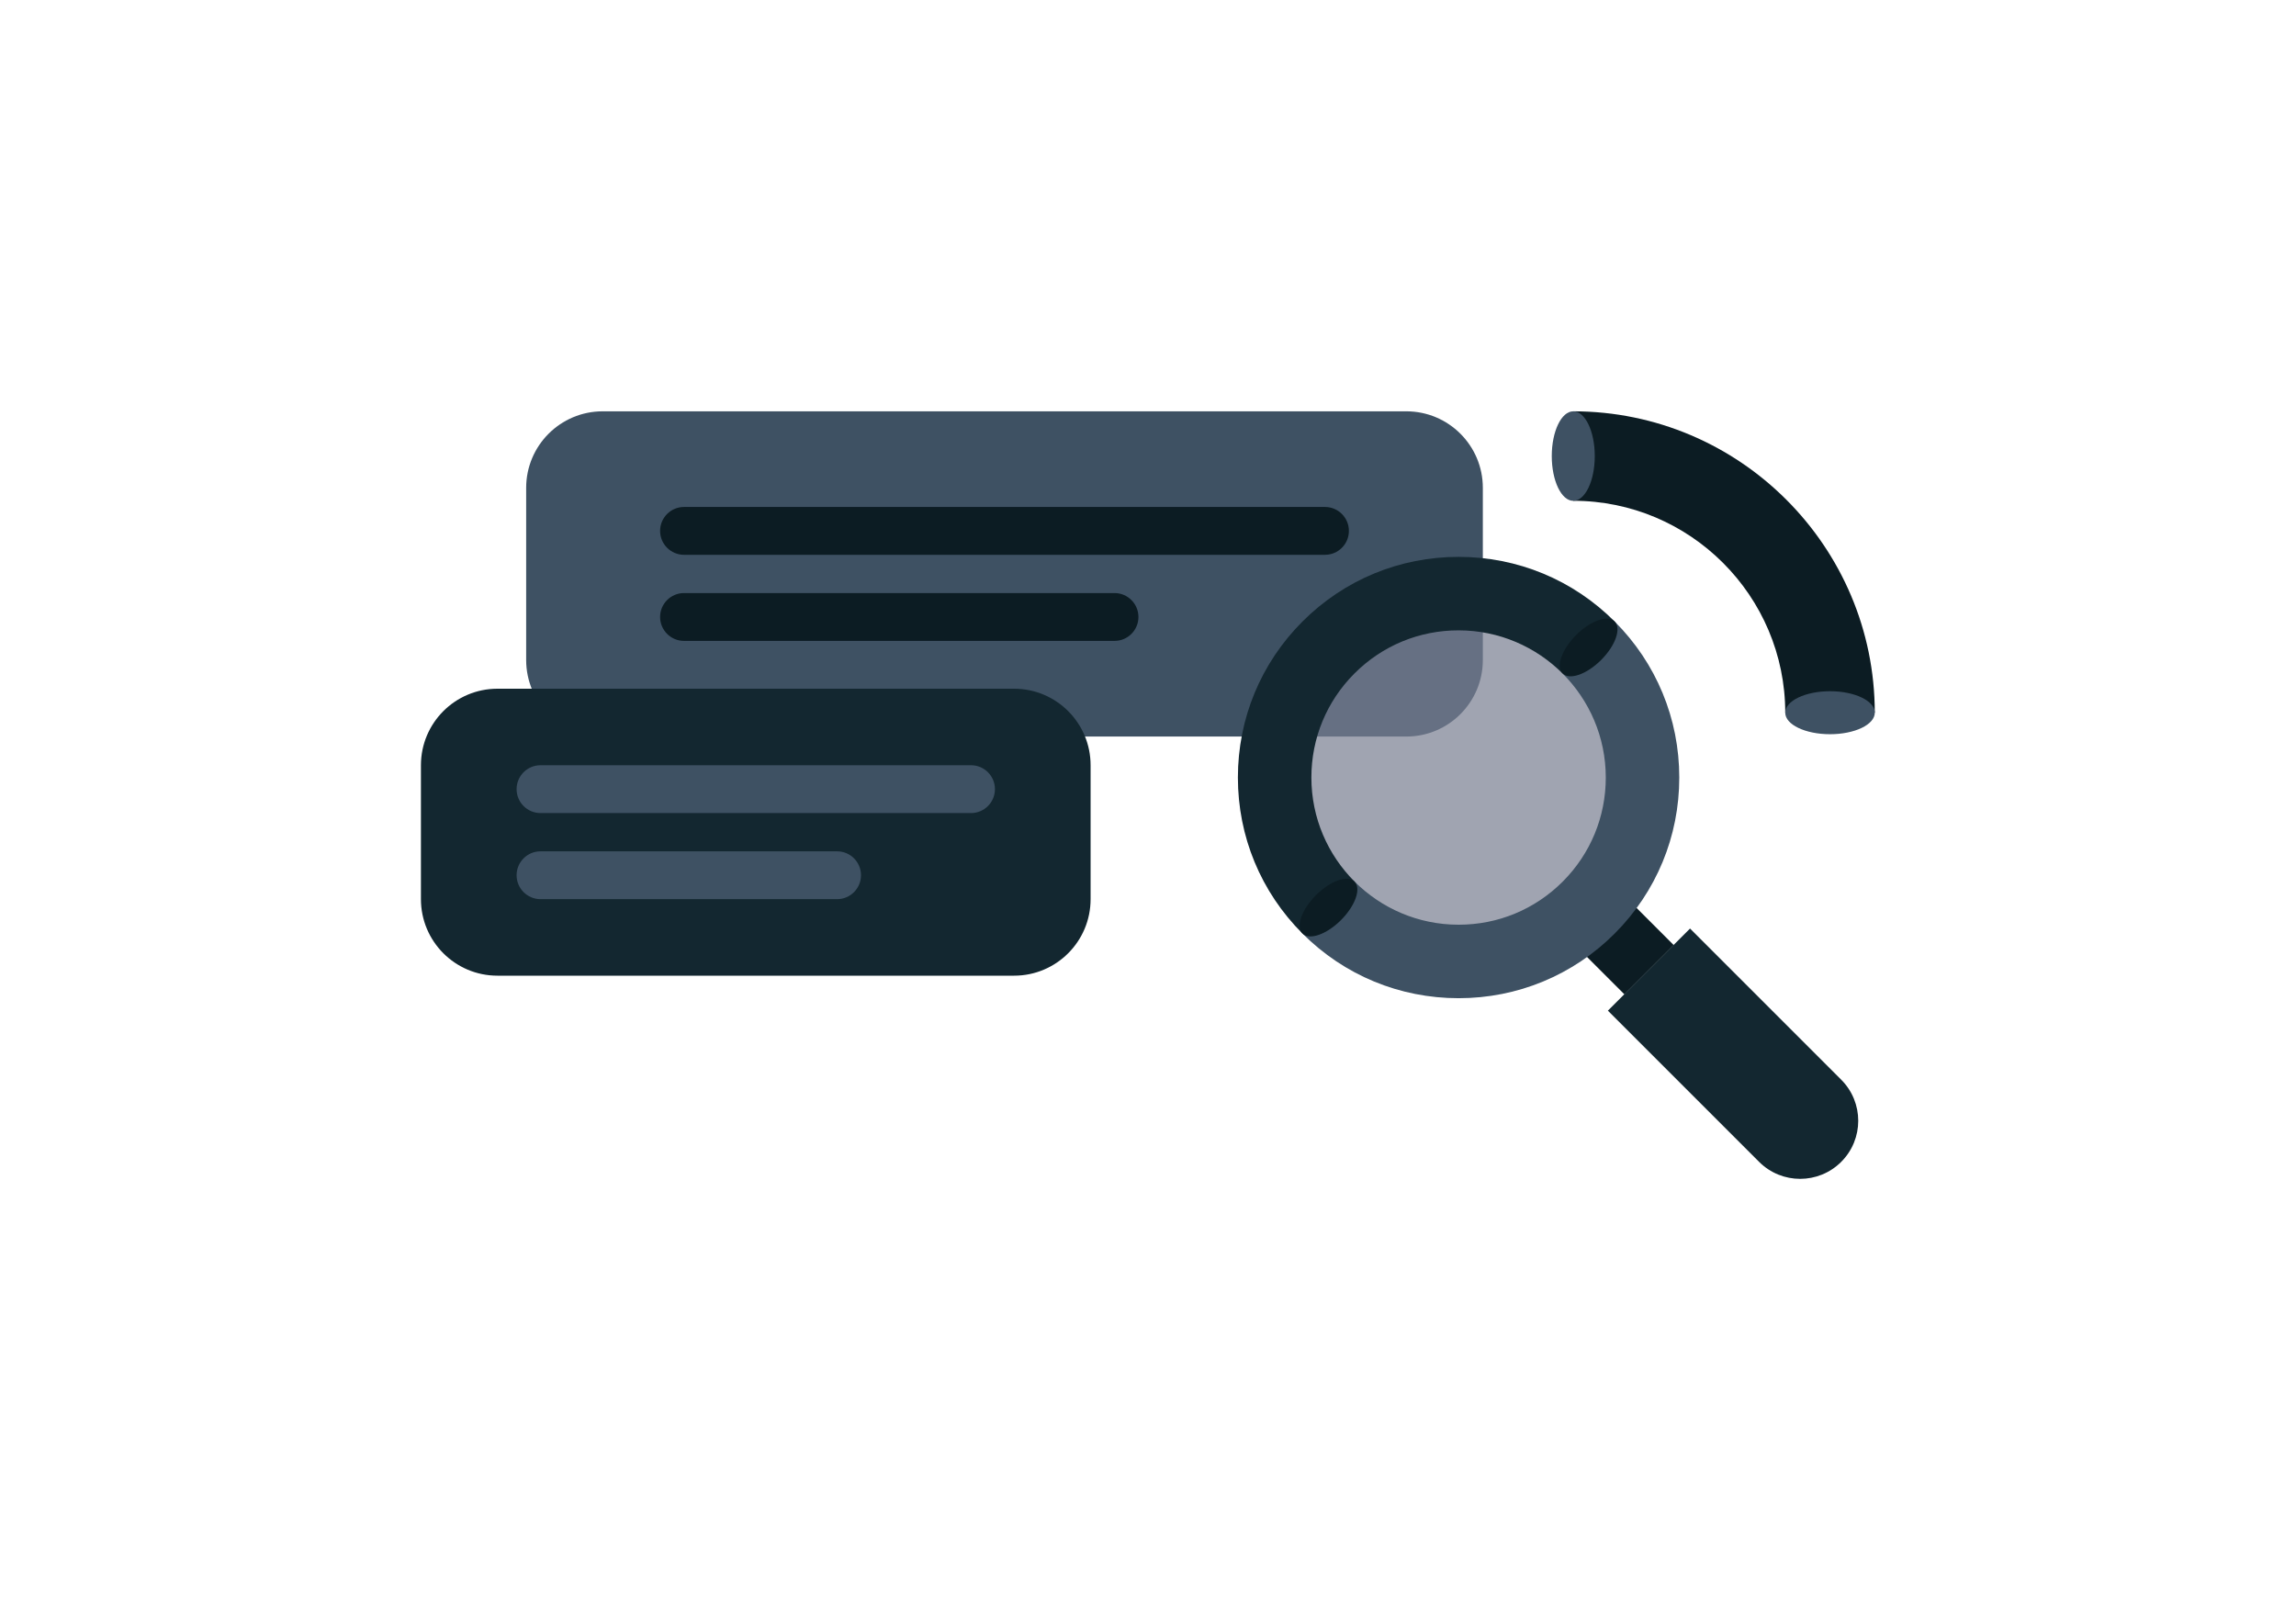
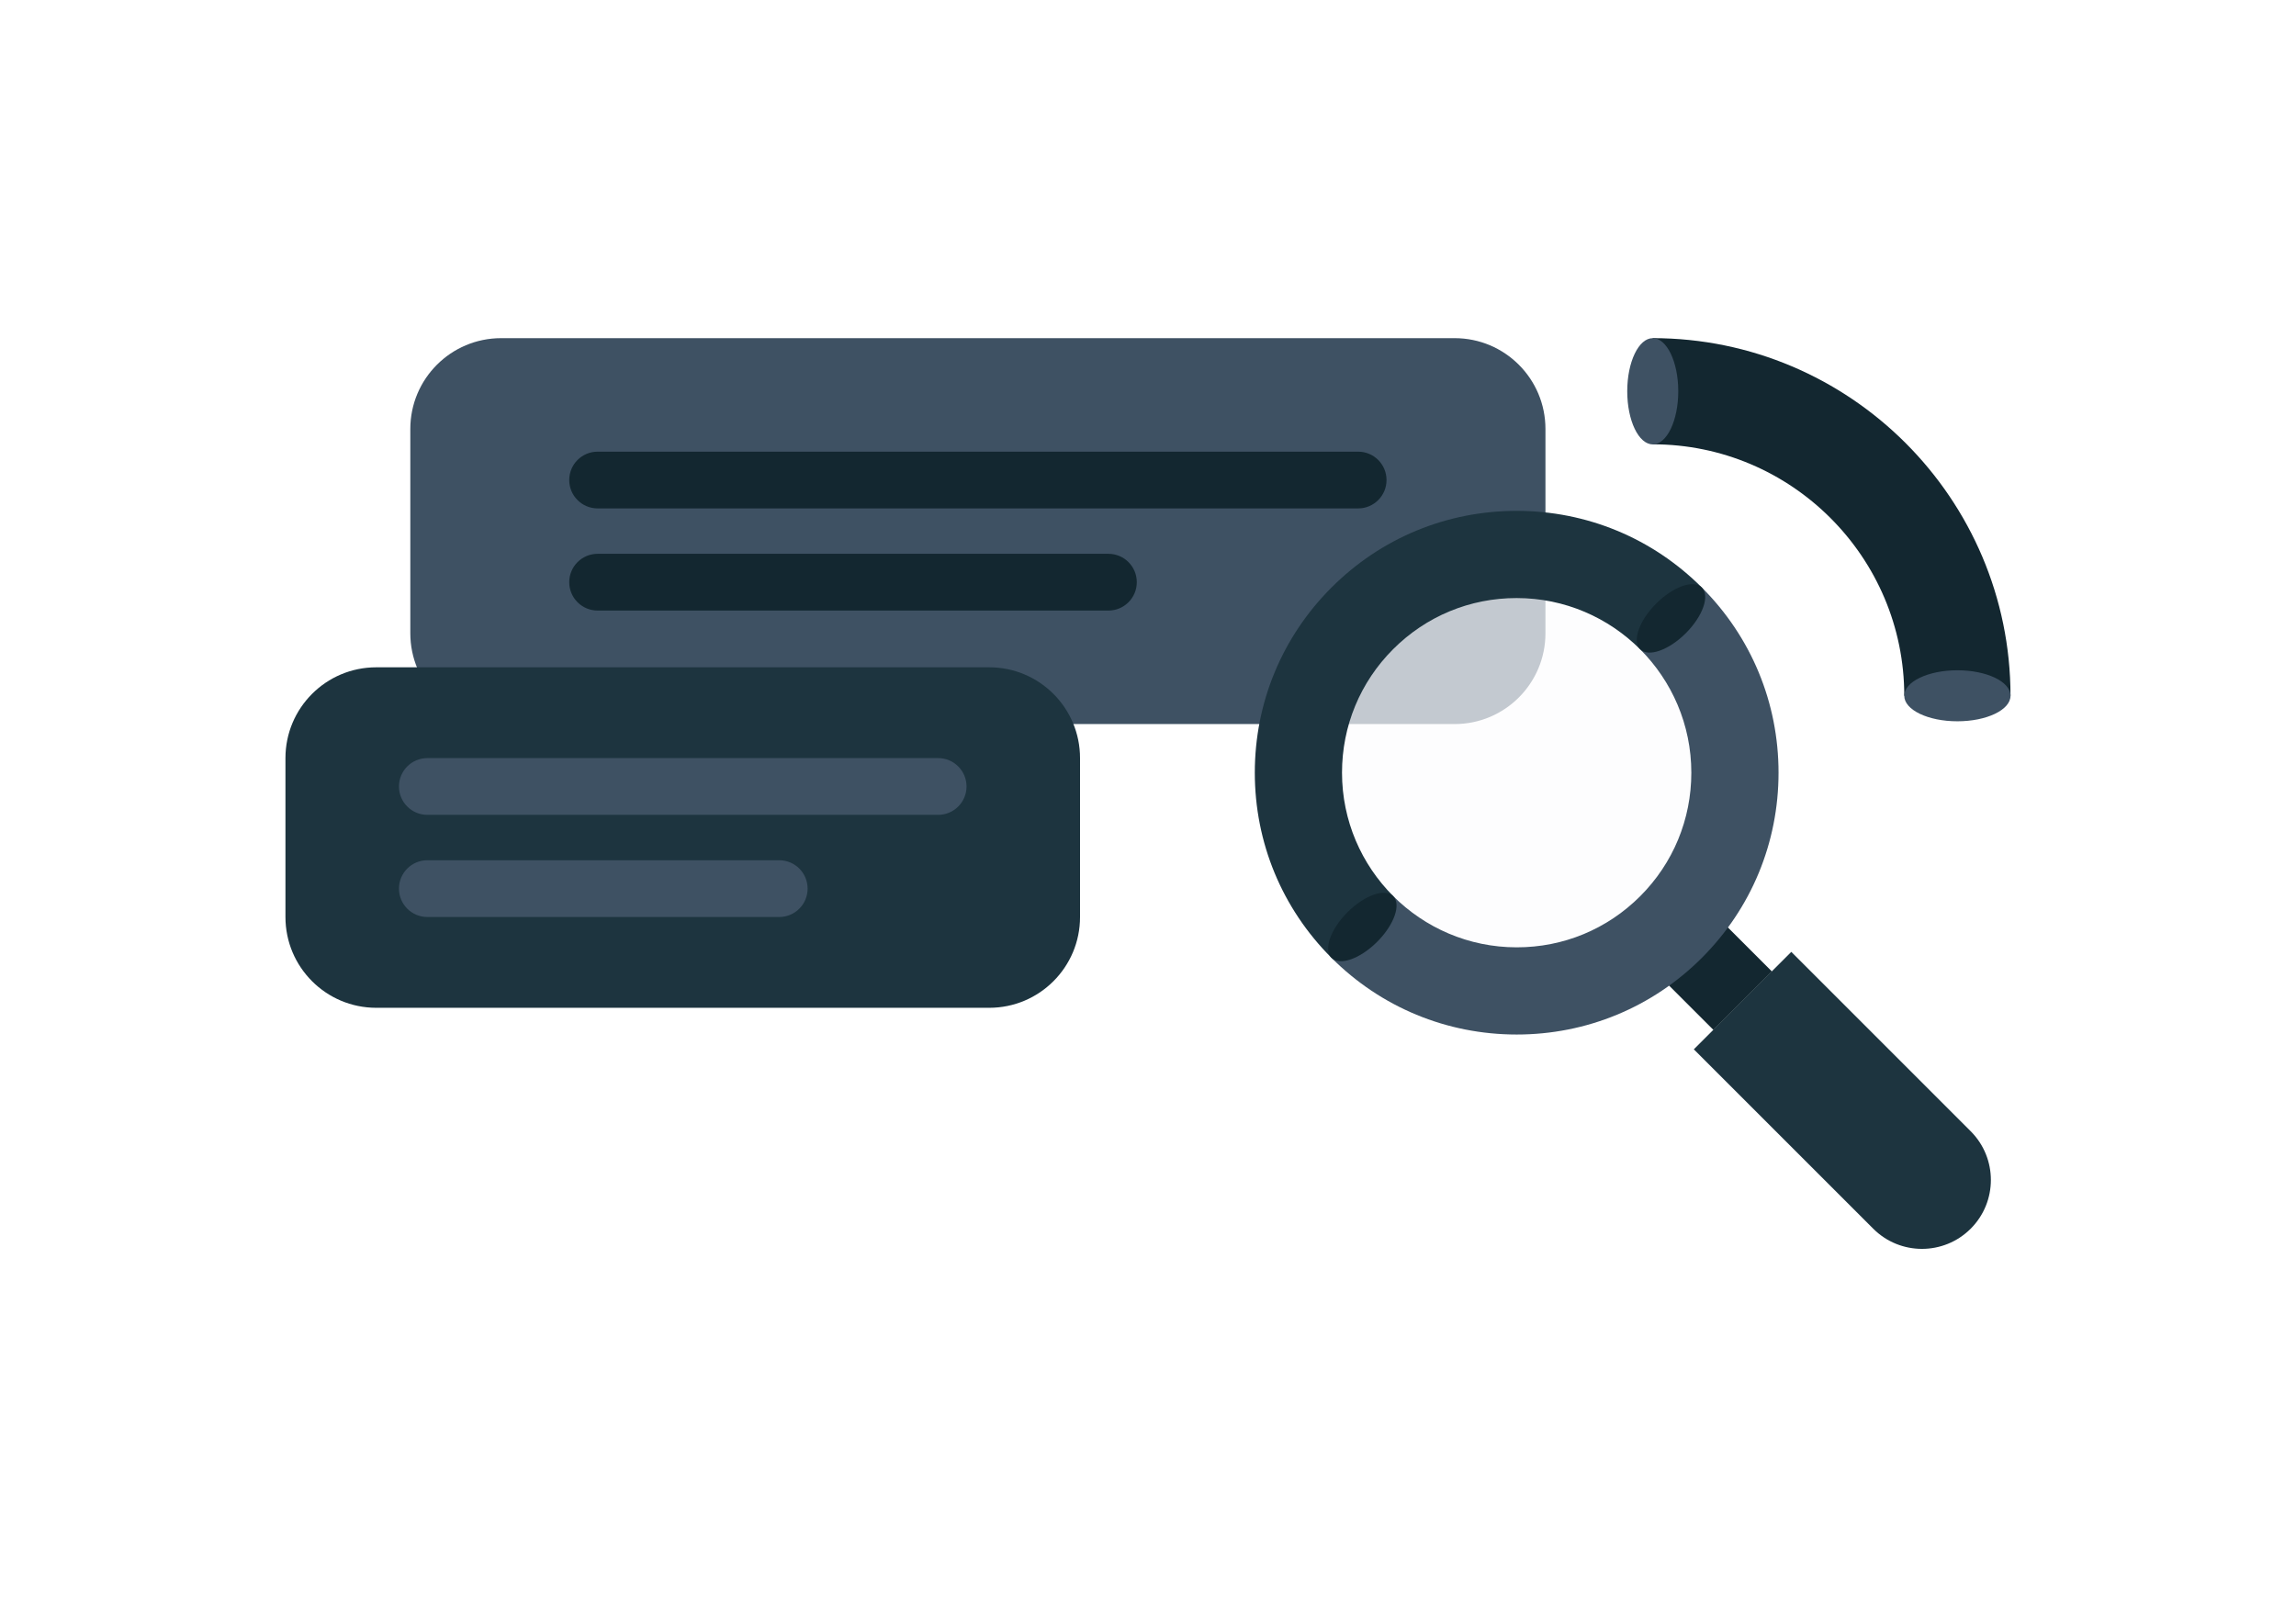
<svg xmlns="http://www.w3.org/2000/svg" width="740" height="518" viewBox="0 0 740 518" fill="none">
-   <path d="M604.222 229.736L575.382 229.736C575.382 192.073 544.729 161.421 507.064 161.421L507.064 132.582C560.647 132.582 604.222 176.176 604.242 229.736L604.222 229.736Z" fill="#0C1C23" />
-   <path d="M604.243 229.737C604.243 225.91 597.782 222.807 589.813 222.807C581.843 222.807 575.383 225.91 575.383 229.737C575.383 233.564 581.843 236.666 589.813 236.666C597.782 236.666 604.243 233.564 604.243 229.737Z" fill="#3E5163" />
-   <path d="M513.994 147.012C513.994 139.043 510.892 132.583 507.064 132.583C503.237 132.583 500.135 139.043 500.135 147.012C500.135 154.981 503.237 161.441 507.064 161.441C510.892 161.441 513.994 154.981 513.994 147.012Z" fill="#3E5163" />
-   <path d="M169.584 157.251C169.584 143.628 180.628 132.584 194.251 132.584H453.251C466.874 132.584 477.917 143.628 477.917 157.251V212.751C477.917 226.374 466.874 237.417 453.251 237.417H194.251C180.628 237.417 169.584 226.374 169.584 212.751V157.251Z" fill="#3E5163" />
-   <path d="M212.75 171.126C212.75 166.869 216.201 163.418 220.458 163.418H427.042C431.299 163.418 434.75 166.869 434.75 171.126V171.126C434.75 175.383 431.299 178.835 427.042 178.835H220.458C216.201 178.835 212.75 175.383 212.75 171.126V171.126Z" fill="#0C1C23" />
-   <path d="M212.75 198.876C212.75 194.619 216.201 191.168 220.458 191.168H359.208C363.466 191.168 366.917 194.619 366.917 198.876V198.876C366.917 203.133 363.466 206.585 359.208 206.585H220.458C216.201 206.585 212.75 203.133 212.75 198.876V198.876Z" fill="#0C1C23" />
-   <path d="M135.666 246.667C135.666 233.044 146.71 222 160.333 222H326.833C340.456 222 351.499 233.044 351.499 246.667V289.833C351.499 303.456 340.456 314.5 326.833 314.5H160.333C146.71 314.5 135.666 303.456 135.666 289.833V246.667Z" fill="#132730" />
-   <path d="M166.5 254.374C166.5 250.117 169.951 246.666 174.208 246.666H312.958C317.216 246.666 320.667 250.117 320.667 254.374V254.374C320.667 258.632 317.216 262.083 312.958 262.083H174.208C169.951 262.083 166.5 258.632 166.5 254.374V254.374Z" fill="#3E5163" />
-   <path d="M166.5 282.124C166.5 277.867 169.951 274.416 174.208 274.416H269.792C274.049 274.416 277.5 277.867 277.5 282.124V282.124C277.5 286.382 274.049 289.833 269.792 289.833H174.208C169.951 289.833 166.5 286.382 166.5 282.124V282.124Z" fill="#3E5163" />
-   <path fill-rule="evenodd" clip-rule="evenodd" d="M523.55 320.518L495.756 292.724L511.641 276.84L539.434 304.633L523.55 320.518Z" fill="#0C1C23" />
-   <path opacity="0.7" d="M518.22 250.632C518.22 277.513 496.429 299.304 469.548 299.304C442.666 299.304 420.875 277.513 420.875 250.632C420.875 223.75 442.666 201.959 469.548 201.959C496.429 201.959 518.22 223.75 518.22 250.632Z" fill="#777E90" />
-   <path fill-rule="evenodd" clip-rule="evenodd" d="M593.426 374.508C586.116 381.819 574.263 381.819 566.952 374.508L518.221 325.777L544.695 299.303L593.426 348.034C600.737 355.345 600.737 367.198 593.426 374.508Z" fill="#132730" />
-   <path d="M419.801 300.93C433.234 314.362 451.102 321.759 470.102 321.76C489.102 321.76 506.97 314.364 520.402 300.931C533.834 287.499 541.23 269.631 541.23 250.631C541.23 231.631 533.833 213.763 520.4 200.33L503.63 217.101C512.227 225.698 517.543 237.553 517.543 250.631C517.543 263.297 512.616 275.221 503.654 284.183C494.691 293.146 482.779 298.084 470.101 298.073C457.023 298.072 445.157 292.745 436.571 284.159L419.812 300.918L419.801 300.93Z" fill="#3E5163" />
-   <path d="M520.401 200.331C506.968 186.898 489.1 179.501 470.1 179.501C451.1 179.501 433.243 186.885 419.8 200.329C406.367 213.762 398.971 231.63 398.972 250.629C398.972 269.629 406.369 287.498 419.801 300.93L436.572 284.16C427.975 275.563 422.659 263.708 422.659 250.63C422.658 237.963 427.585 226.04 436.548 217.077C445.51 208.115 457.422 203.176 470.1 203.188C483.178 203.188 495.045 208.516 503.63 217.101L520.389 200.342L520.401 200.331Z" fill="#132730" />
-   <path d="M432.205 296.575C436.833 291.947 438.783 286.394 436.56 284.171C434.338 281.949 428.785 283.899 424.157 288.527C419.529 293.155 417.579 298.708 419.801 300.93C422.024 303.153 427.577 301.203 432.205 296.575Z" fill="#0C1C23" />
-   <path d="M516.045 212.735C520.673 208.107 522.623 202.554 520.4 200.332C518.178 198.109 512.625 200.059 507.997 204.687C503.369 209.315 501.419 214.868 503.641 217.091C505.864 219.313 511.417 217.363 516.045 212.735Z" fill="#0C1C23" />
+   <path d="M647.963 224.278L613.744 224.278C613.744 179.589 577.372 143.219 532.682 143.219L532.682 109C596.26 109 647.963 160.727 647.988 224.278L647.963 224.278Z" fill="#132730" />
+   <path d="M647.988 224.278C647.988 219.737 640.322 216.056 630.866 216.056C621.41 216.056 613.744 219.737 613.744 224.278C613.744 228.819 621.41 232.5 630.866 232.5C640.322 232.5 647.988 228.819 647.988 224.278Z" fill="#3E5163" />
+   <path d="M540.904 126.122C540.904 116.666 537.222 109.001 532.681 109.001C528.14 109.001 524.459 116.666 524.459 126.122C524.459 135.578 528.14 143.243 532.681 143.243C537.222 143.243 540.904 135.578 540.904 126.122Z" fill="#3E5163" />
+   <path d="M132.245 138.27C132.245 122.106 145.349 109.002 161.513 109.002H468.829C484.993 109.002 498.097 122.106 498.097 138.27V204.123C498.097 220.288 484.993 233.392 468.829 233.392H161.513C145.349 233.392 132.245 220.288 132.245 204.123V138.27Z" fill="#3E5163" />
+   <path d="M183.464 154.734C183.464 149.683 187.559 145.588 192.61 145.588H437.731C442.782 145.588 446.877 149.683 446.877 154.734V154.734C446.877 159.786 442.782 163.88 437.731 163.88H192.61C187.559 163.88 183.464 159.786 183.464 154.734V154.734Z" fill="#132730" />
+   <path d="M183.464 187.661C183.464 182.61 187.559 178.515 192.61 178.515H357.244C362.295 178.515 366.39 182.61 366.39 187.661V187.661C366.39 192.712 362.295 196.807 357.244 196.807H192.61C187.559 196.807 183.464 192.712 183.464 187.661V187.661Z" fill="#132730" />
+   <path d="M92 244.366C92 228.202 105.104 215.098 121.268 215.098H318.828C334.993 215.098 348.096 228.202 348.096 244.366V295.586C348.096 311.75 334.993 324.854 318.828 324.854H121.268C105.104 324.854 92 311.75 92 295.586V244.366Z" fill="#1D343F" />
+   <path d="M128.586 253.512C128.586 248.461 132.681 244.366 137.732 244.366H302.366C307.417 244.366 311.512 248.461 311.512 253.512V253.512C311.512 258.563 307.417 262.658 302.366 262.658H137.732C132.681 262.658 128.586 258.563 128.586 253.512V253.512Z" fill="#3E5163" />
+   <path d="M128.586 286.438C128.586 281.387 132.681 277.292 137.732 277.292H251.146C256.198 277.292 260.293 281.387 260.293 286.438V286.438C260.293 291.49 256.198 295.585 251.146 295.585H137.732C132.681 295.585 128.586 291.49 128.586 286.438V286.438Z" fill="#3E5163" />
+   <path fill-rule="evenodd" clip-rule="evenodd" d="M552.242 331.995L519.263 299.016L538.111 280.168L571.09 313.147L552.242 331.995Z" fill="#132730" />
+   <path opacity="0.7" d="M545.919 249.071C545.919 280.967 520.062 306.824 488.166 306.824C456.271 306.824 430.414 280.967 430.414 249.071C430.414 217.175 456.271 191.319 488.166 191.319C520.062 191.319 545.919 217.175 545.919 249.071Z" fill="#FCFCFD" />
+   <path fill-rule="evenodd" clip-rule="evenodd" d="M635.153 396.057C626.479 404.731 612.414 404.731 603.74 396.057L545.918 338.235L577.331 306.822L635.153 364.644C643.828 373.318 643.828 387.382 635.153 396.057Z" fill="#1D343F" />
+   <path d="M429.14 308.752C445.078 324.691 466.28 333.467 488.824 333.468C511.368 333.468 532.57 324.692 548.508 308.754C564.446 292.816 573.222 271.615 573.221 249.07C573.221 226.526 564.444 205.325 548.506 189.386L528.607 209.285C538.807 219.486 545.115 233.552 545.115 249.07C545.116 264.099 539.27 278.247 528.635 288.882C518.001 299.516 503.867 305.376 488.824 305.362C473.306 305.362 459.226 299.04 449.038 288.853L429.153 308.738L429.14 308.752Z" fill="#3E5163" />
+   <path d="M548.506 189.387C532.567 173.448 511.366 164.672 488.822 164.671C466.277 164.671 445.09 173.433 429.138 189.385C413.2 205.323 404.424 226.524 404.424 249.068C404.425 271.613 413.201 292.814 429.14 308.753L449.039 288.854C438.838 278.653 432.53 264.587 432.53 249.069C432.53 234.039 438.376 219.892 449.01 209.257C459.645 198.623 473.779 192.763 488.822 192.777C504.34 192.777 518.42 199.099 528.607 209.286L548.492 189.401L548.506 189.387Z" fill="#1D343F" />
+   <path d="M443.857 303.585C449.349 298.094 451.662 291.505 449.025 288.868C446.388 286.23 439.799 288.544 434.308 294.035C428.817 299.527 426.503 306.116 429.14 308.753C431.777 311.39 438.366 309.076 443.857 303.585Z" fill="#132730" />
+   <path d="M543.338 204.105C548.829 198.614 551.143 192.025 548.506 189.388C545.869 186.751 539.28 189.064 533.788 194.555C528.297 200.047 525.983 206.636 528.621 209.273C531.258 211.91 537.847 209.596 543.338 204.105Z" fill="#132730" />
</svg>
